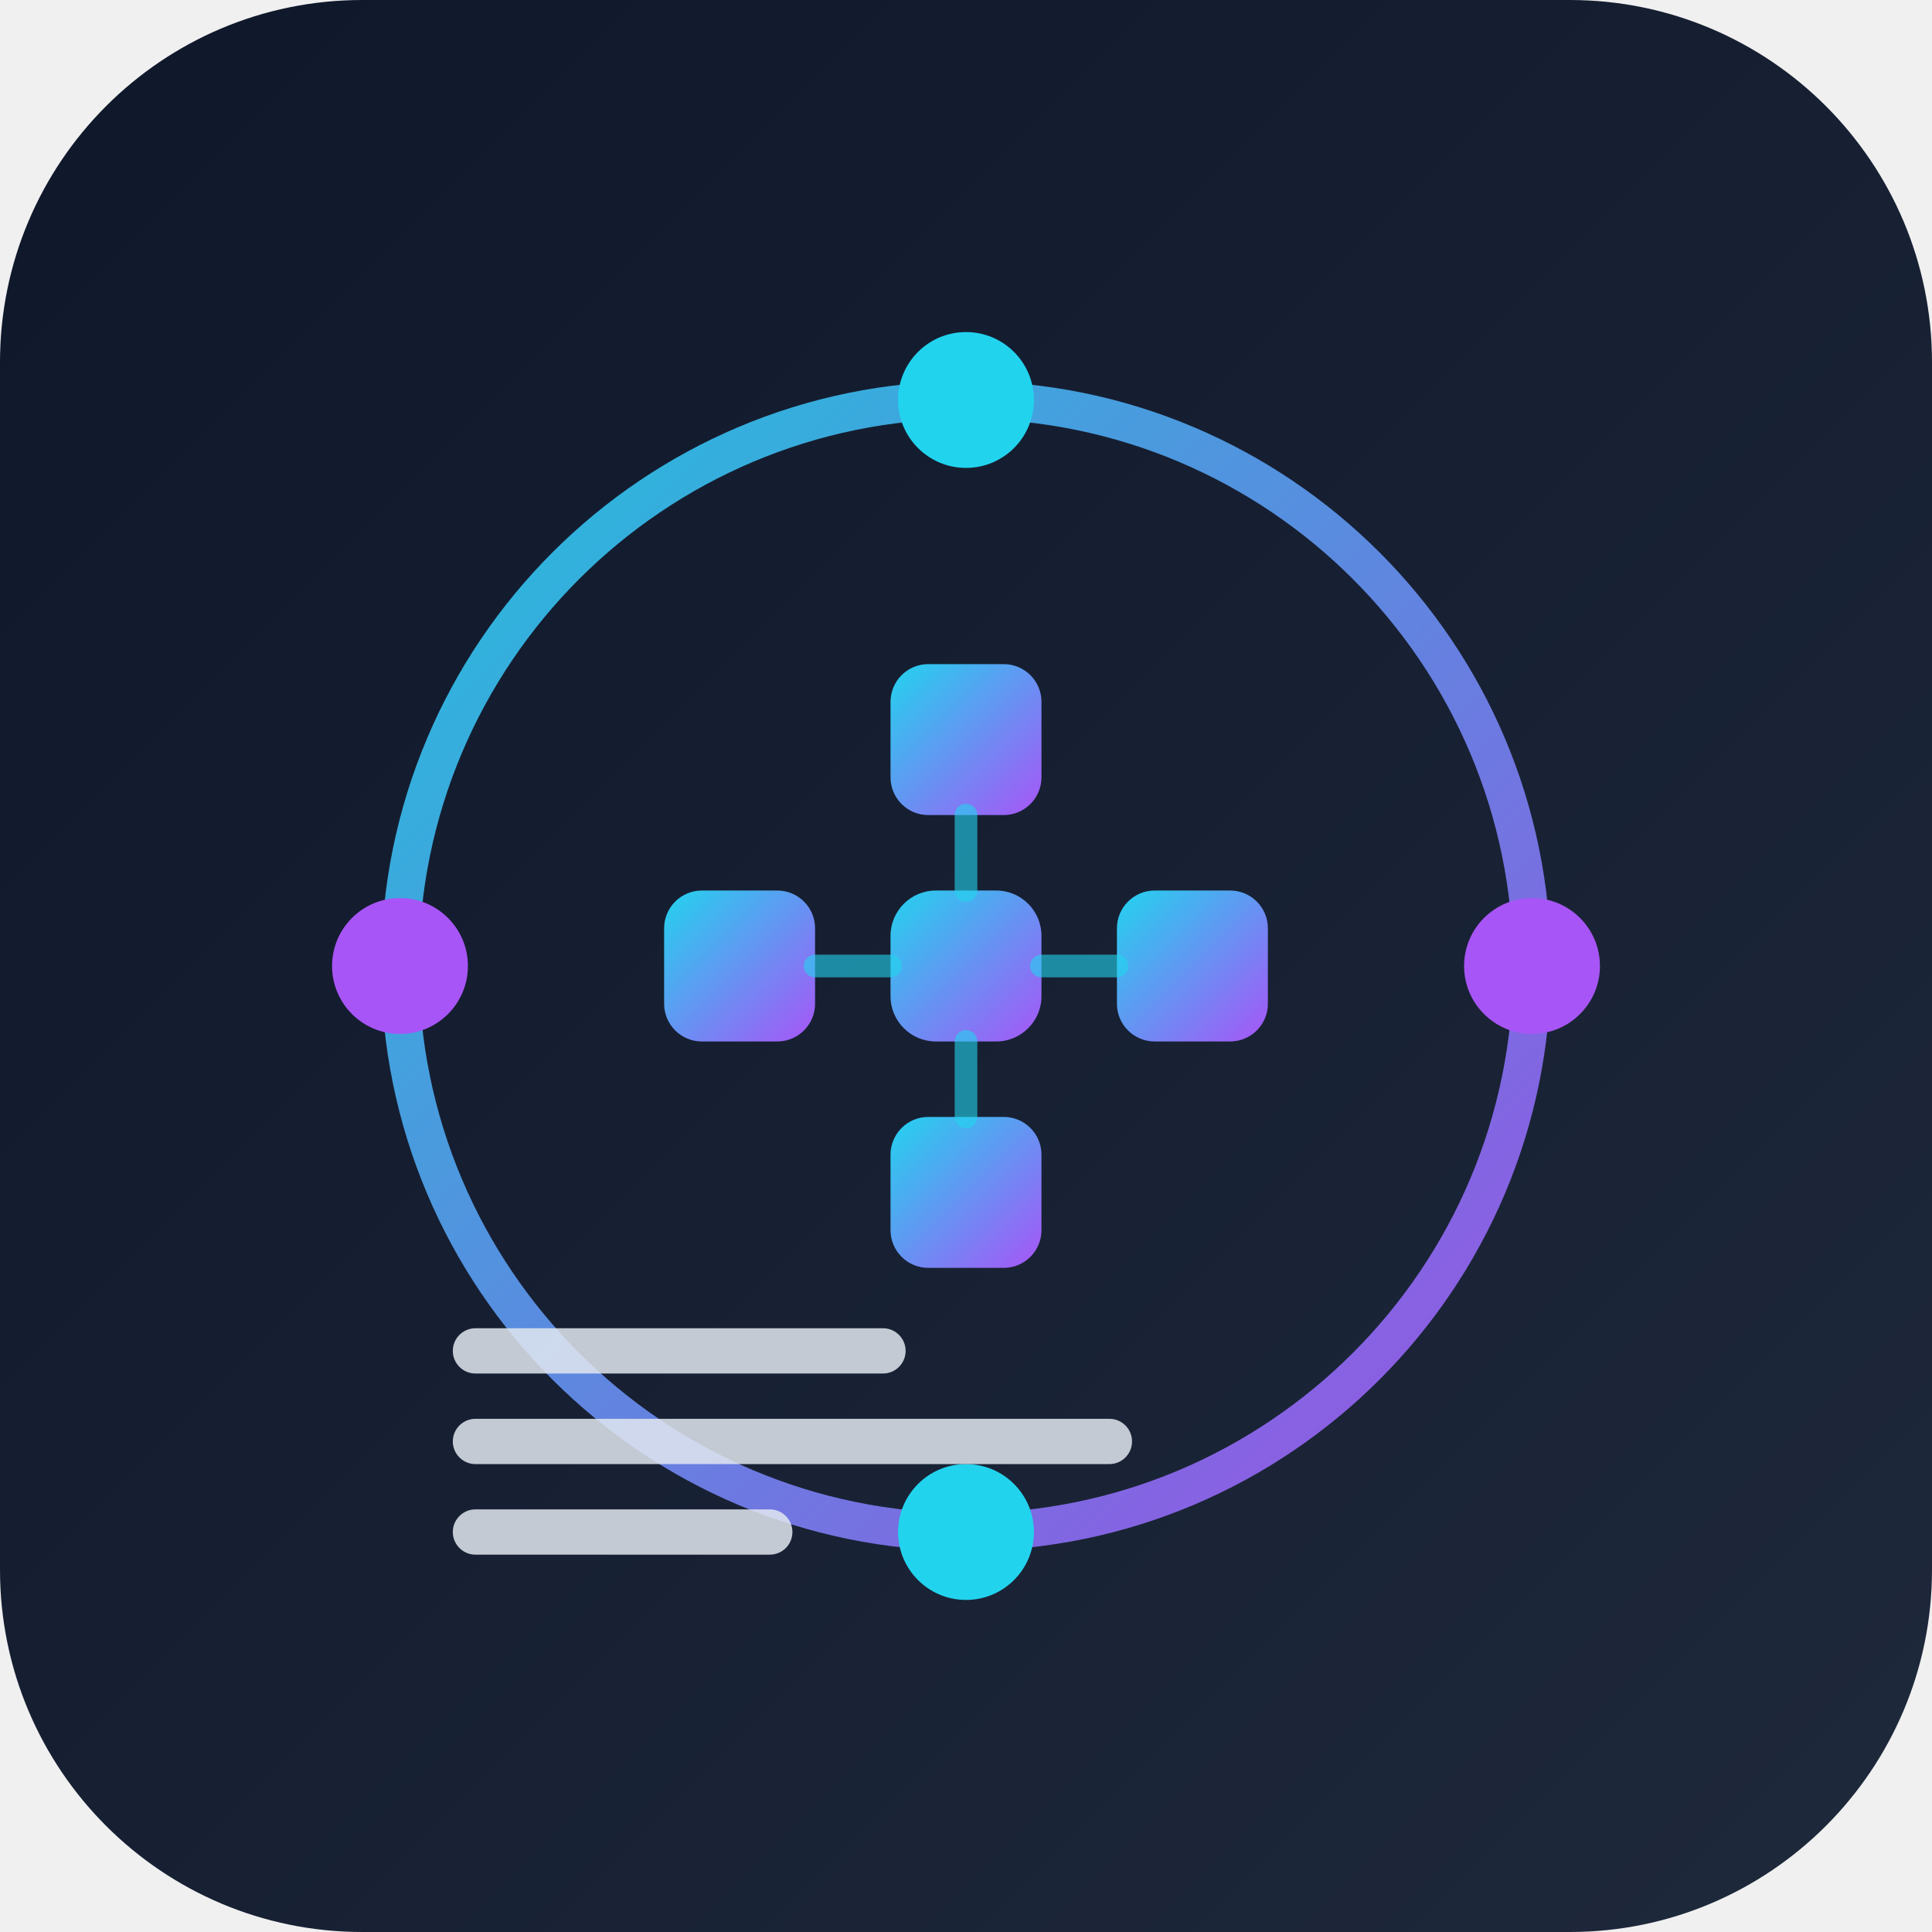
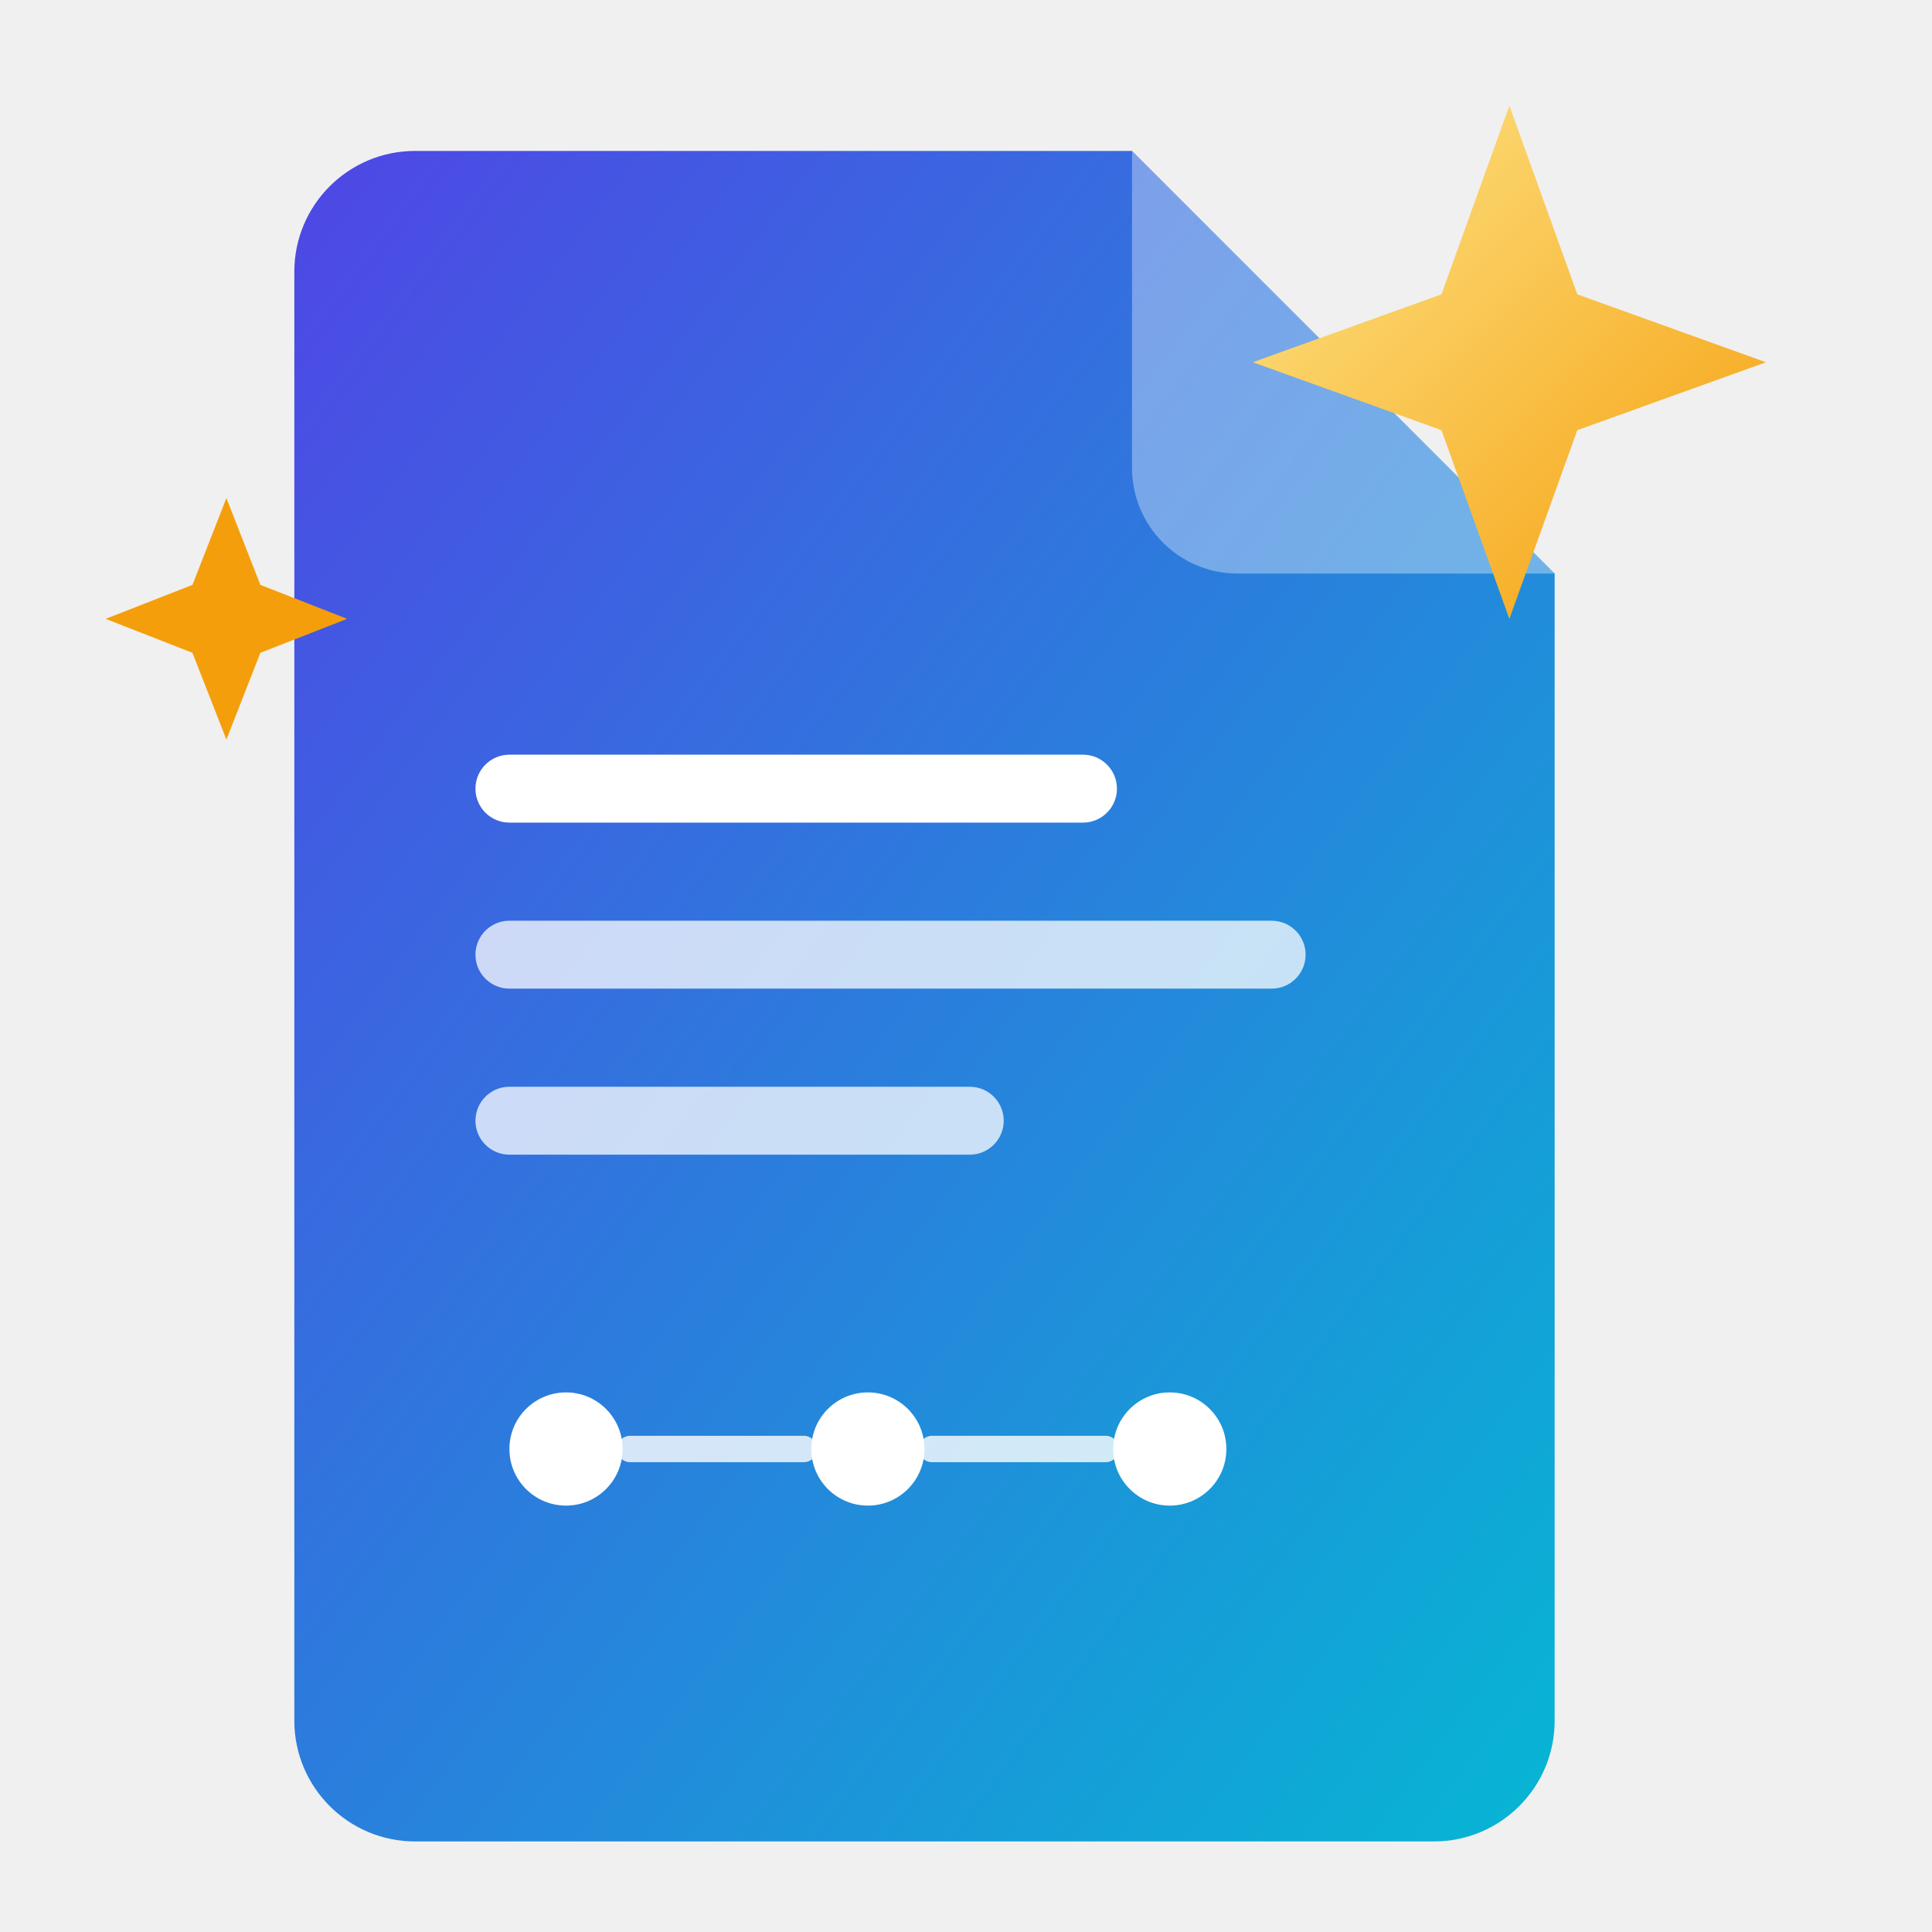
- <svg xmlns="http://www.w3.org/2000/svg" viewBox="0 0 512 512" width="512" height="512" role="img" aria-label="AI Content Engine Playbook logo">
+ <svg xmlns="http://www.w3.org/2000/svg" viewBox="0 0 512 512" width="512" height="512">
  <defs>
-     <linearGradient id="bg" x1="0" y1="0" x2="1" y2="1">
-       <stop offset="0%" stop-color="#0F172A" />
-       <stop offset="100%" stop-color="#1E293B" />
+     <linearGradient id="g" x1="0" y1="0" x2="1" y2="1">
+       <stop offset="0" stop-color="#4F46E5" />
+       <stop offset="1" stop-color="#06B6D4" />
    </linearGradient>
-     <linearGradient id="accent" x1="0" y1="0" x2="1" y2="1">
-       <stop offset="0%" stop-color="#22D3EE" />
-       <stop offset="100%" stop-color="#A855F7" />
+     <linearGradient id="s" x1="0" y1="0" x2="1" y2="1">
+       <stop offset="0" stop-color="#FDE68A" />
+       <stop offset="1" stop-color="#F59E0B" />
    </linearGradient>
  </defs>
-   <rect x="0" y="0" width="512" height="512" rx="96" fill="url(#bg)" />
-   <circle cx="256" cy="256" r="150" fill="none" stroke="url(#accent)" stroke-width="10" opacity="0.9" />
-   <circle cx="256" cy="106" r="18" fill="#22D3EE" />
-   <circle cx="406" cy="256" r="18" fill="#A855F7" />
-   <circle cx="256" cy="406" r="18" fill="#22D3EE" />
-   <circle cx="106" cy="256" r="18" fill="#A855F7" />
-   <g fill="url(#accent)">
-     <rect x="236" y="176" width="40" height="40" rx="10" />
-     <rect x="176" y="236" width="40" height="40" rx="10" />
-     <rect x="296" y="236" width="40" height="40" rx="10" />
-     <rect x="236" y="296" width="40" height="40" rx="10" />
-     <rect x="236" y="236" width="40" height="40" rx="12" />
-   </g>
-   <g stroke="#22D3EE" stroke-width="6" opacity="0.6" stroke-linecap="round">
-     <line x1="256" y1="216" x2="256" y2="236" />
-     <line x1="216" y1="256" x2="236" y2="256" />
-     <line x1="276" y1="256" x2="296" y2="256" />
-     <line x1="256" y1="276" x2="256" y2="296" />
-   </g>
-   <g fill="#E2E8F0" opacity="0.85">
-     <rect x="120" y="352" width="120" height="12" rx="6" />
-     <rect x="120" y="376" width="180" height="12" rx="6" />
-     <rect x="120" y="400" width="90" height="12" rx="6" />
-   </g>
+   <path d="M110 40h190l112 112v304a32 32 0 0 1-32 32H110a32 32 0 0 1-32-32V72a32 32 0 0 1 32-32z" fill="url(#g)" />
+   <path d="M300 40v84a28 28 0 0 0 28 28h84z" fill="#fff" opacity="0.35" />
+   <rect x="126" y="200" width="170" height="18" rx="9" fill="#fff" />
+   <rect x="126" y="244" width="220" height="18" rx="9" fill="#fff" opacity="0.75" />
+   <rect x="126" y="288" width="140" height="18" rx="9" fill="#fff" opacity="0.75" />
+   <circle cx="150" cy="384" r="15" fill="#fff" />
+   <circle cx="230" cy="384" r="15" fill="#fff" />
+   <circle cx="310" cy="384" r="15" fill="#fff" />
+   <path d="M167 384h46M247 384h46" stroke="#fff" stroke-width="7" stroke-linecap="round" opacity="0.8" />
+   <path d="M400 28l18 50 50 18-50 18-18 50-18-50-50-18 50-18z" fill="url(#s)" />
+   <path d="M60 132l9 23 23 9-23 9-9 23-9-23-23-9 23-9z" fill="#F59E0B" />
</svg>
